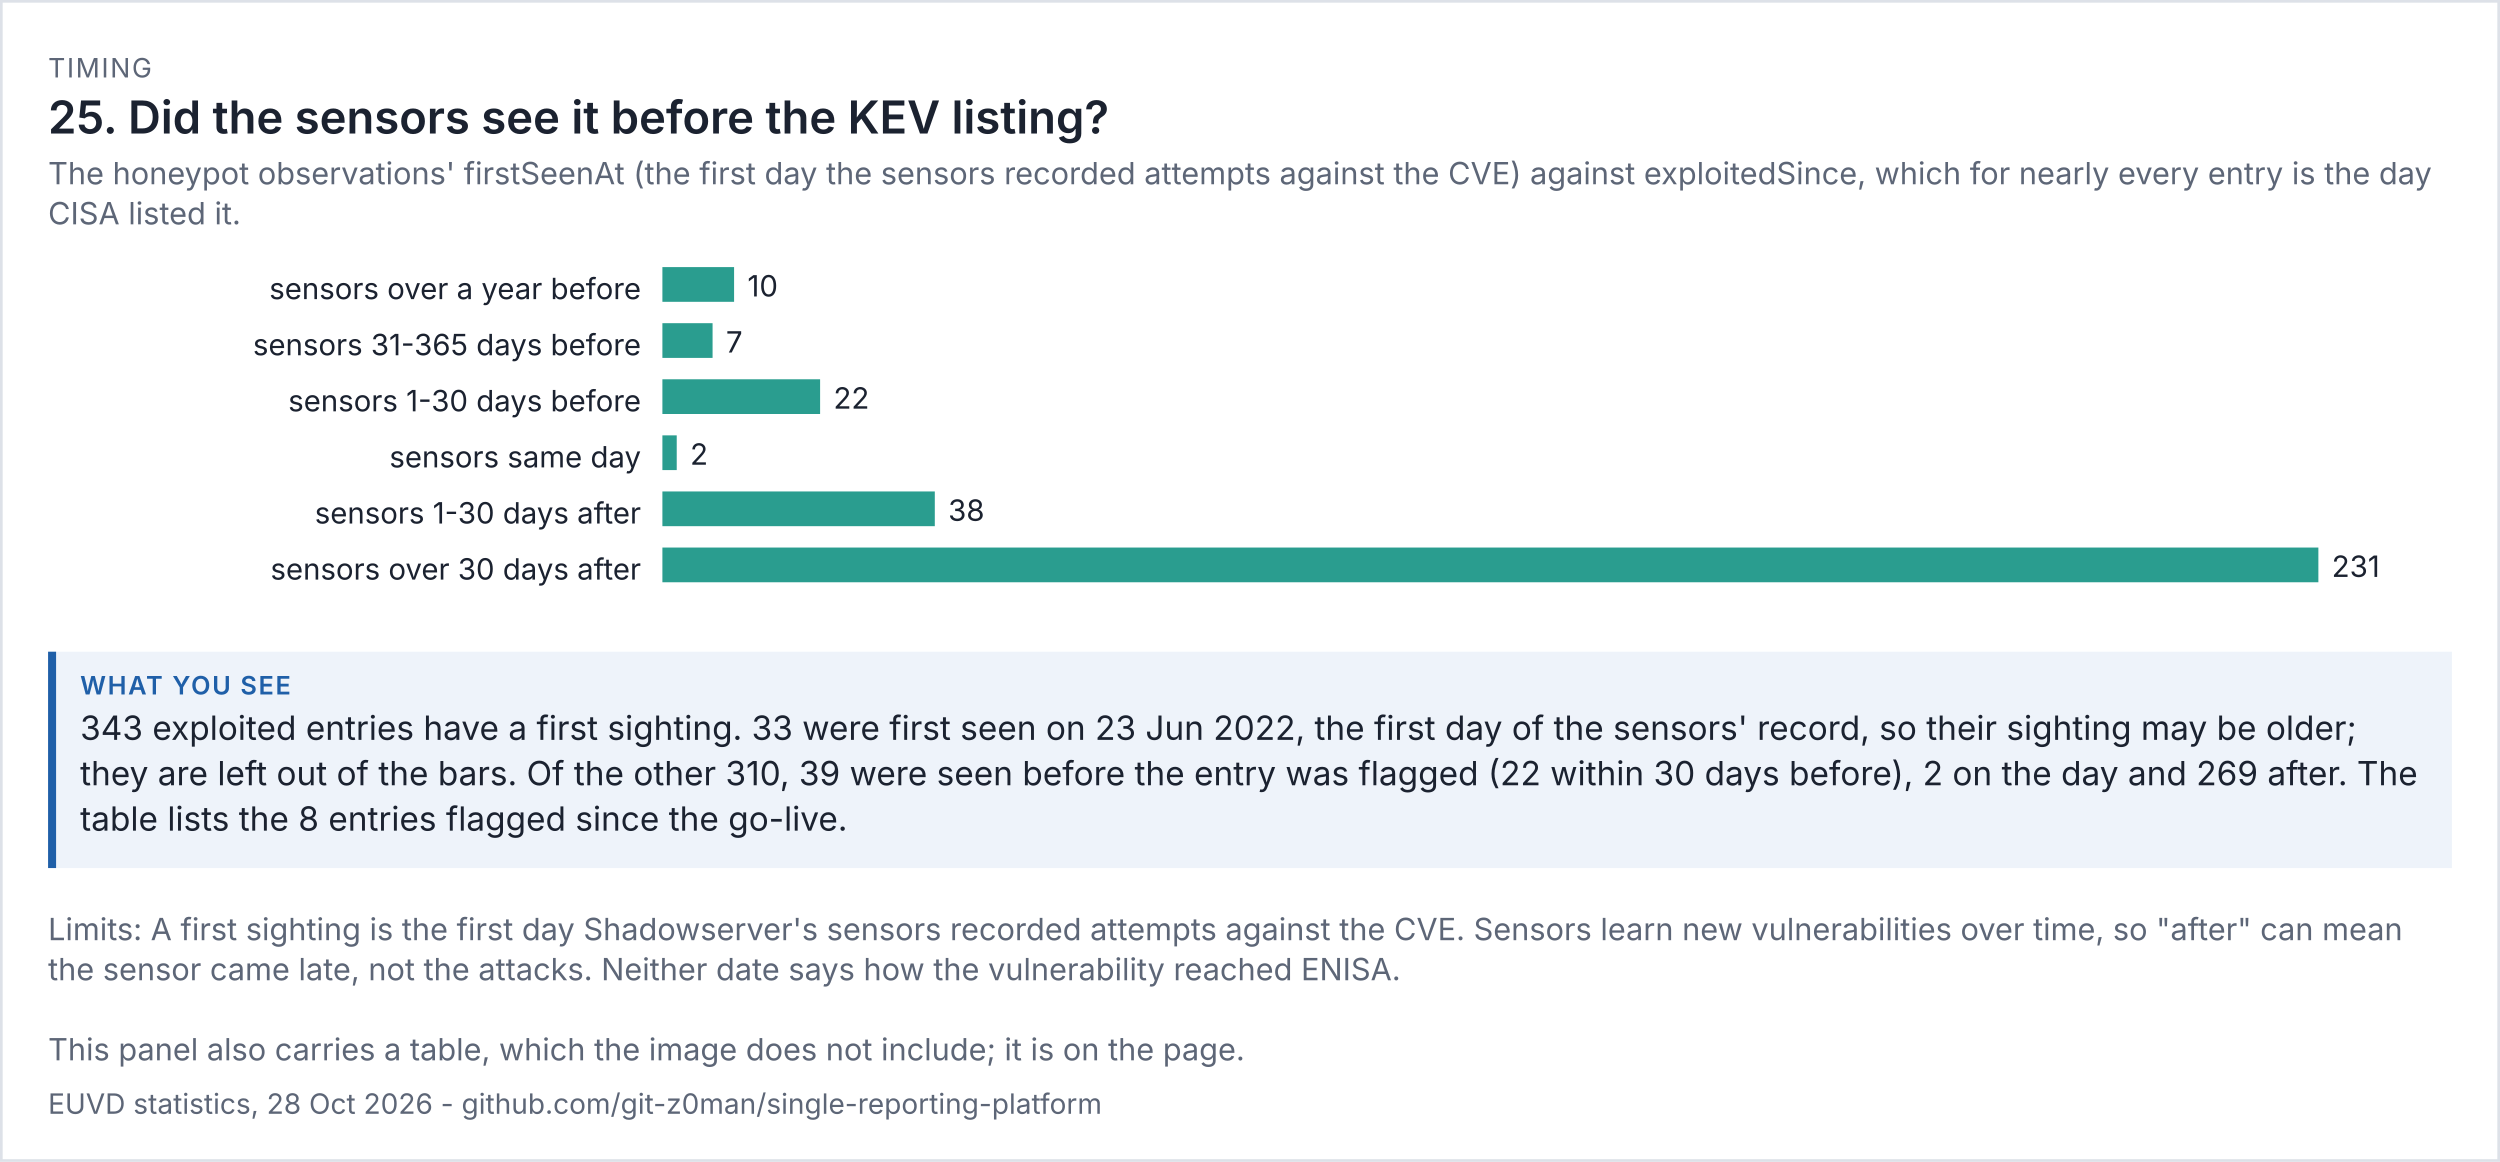
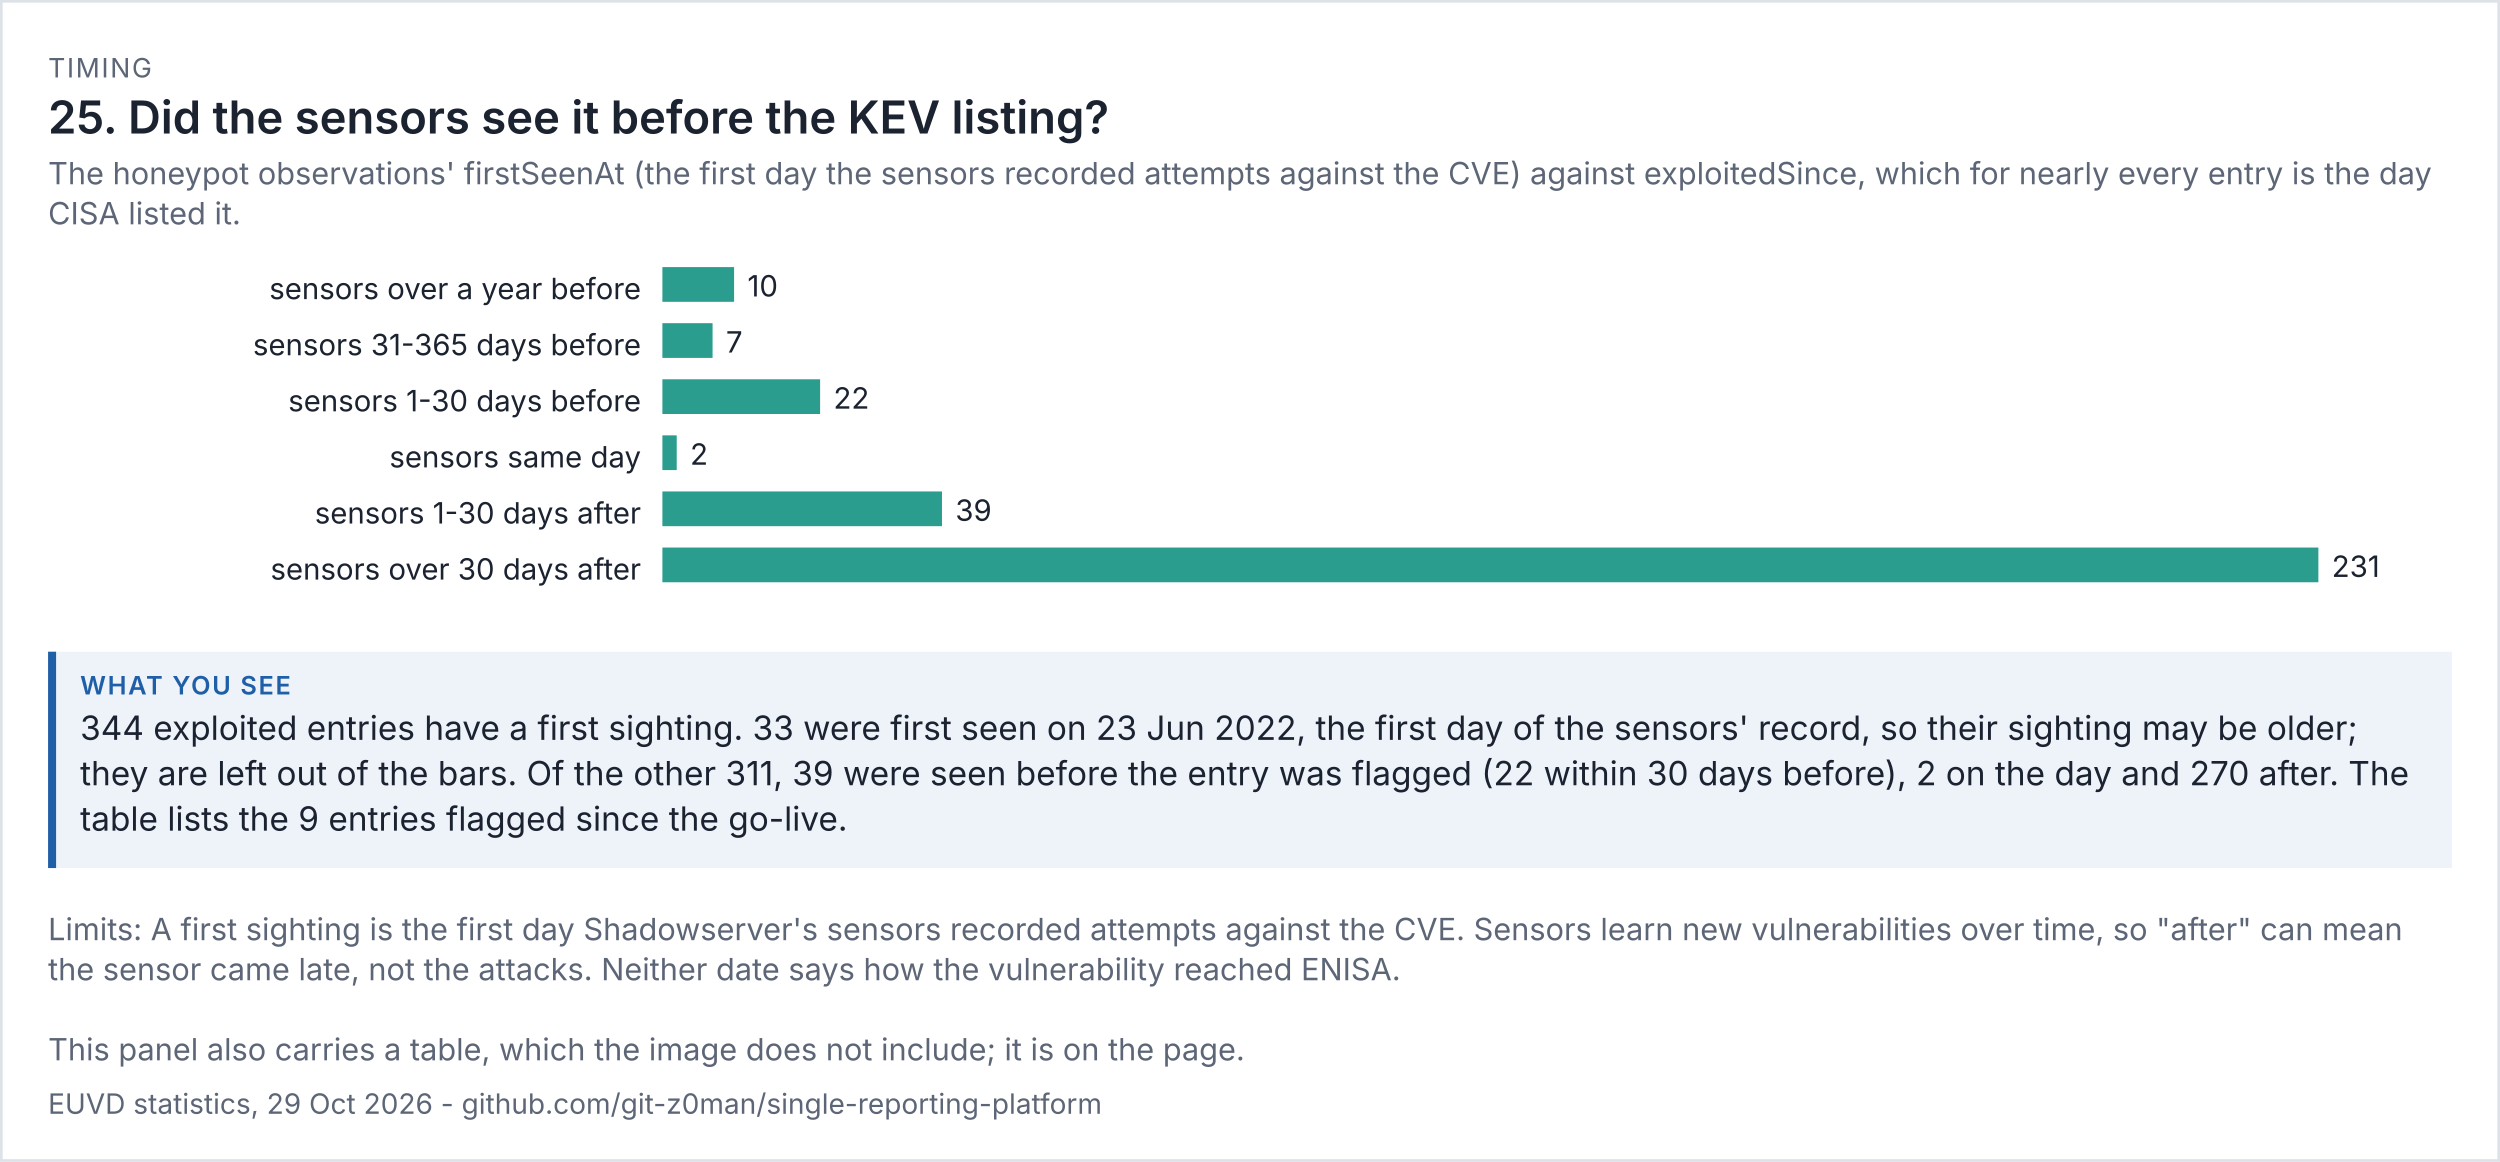
<svg xmlns="http://www.w3.org/2000/svg" viewBox="0 0 936 435" width="936" height="435" font-family="system-ui,-apple-system,'Segoe UI',sans-serif">
  <rect width="100%" height="100%" fill="#ffffff" />
  <rect x="0.5" y="0.5" width="935" height="434" fill="none" stroke="#dde1e8" />
  <text x="18" y="29" font-size="10" letter-spacing="0.6" fill="#5d6677">TIMING</text>
  <text x="18" y="50" font-size="17" fill="#1b2230" font-weight="600">25. Did the sensors see it before the KEV listing?</text>
  <text x="18" y="69" font-size="11.5" fill="#5d6677">The honeypot observations' firstSeenAt (the first day the sensors recorded attempts against the CVE) against exploitedSince, which for nearly every entry is the day</text>
  <text x="18" y="84" font-size="11.5" fill="#5d6677">CISA listed it.</text>
  <g transform="translate(18,94) scale(1)" font-size="11">
    <svg viewBox="0 0 900 138" role="img" width="900" height="138">
      <g>
        <text x="222" y="18" text-anchor="end" class="t" fill="rgb(27, 34, 48)">sensors over a year before</text>
        <rect x="230" y="6" width="26.84" height="13" fill="rgb(42, 157, 143)" />
        <text x="261.84" y="17" class="t" fill="rgb(27, 34, 48)">10</text>
        <text x="222" y="39" text-anchor="end" class="t" fill="rgb(27, 34, 48)">sensors 31-365 days before</text>
        <rect x="230" y="27" width="18.788" height="13" fill="rgb(42, 157, 143)" />
        <text x="253.788" y="38" class="t" fill="rgb(27, 34, 48)">7</text>
        <text x="222" y="60" text-anchor="end" class="t" fill="rgb(27, 34, 48)">sensors 1-30 days before</text>
        <rect x="230" y="48" width="59.048" height="13" fill="rgb(42, 157, 143)" />
        <text x="294.048" y="59" class="t" fill="rgb(27, 34, 48)">22</text>
        <text x="222" y="81" text-anchor="end" class="t" fill="rgb(27, 34, 48)">sensors same day</text>
        <rect x="230" y="69" width="5.368" height="13" fill="rgb(42, 157, 143)" />
        <text x="240.368" y="80" class="t" fill="rgb(27, 34, 48)">2</text>
        <text x="222" y="102" text-anchor="end" class="t" fill="rgb(27, 34, 48)">sensors 1-30 days after</text>
-         <rect x="230" y="90" width="101.991" height="13" fill="rgb(42, 157, 143)" />
-         <text x="336.991" y="101" class="t" fill="rgb(27, 34, 48)">38</text>
+         <rect x="230" y="90" width="104.675" height="13" fill="rgb(42, 157, 143)" />
+         <text x="339.675" y="101" class="t" fill="rgb(27, 34, 48)">39</text>
        <text x="222" y="123" text-anchor="end" class="t" fill="rgb(27, 34, 48)">sensors over 30 days after</text>
        <rect x="230" y="111" width="620" height="13" fill="rgb(42, 157, 143)" />
        <text x="855" y="122" class="t" fill="rgb(27, 34, 48)">231</text>
      </g>
    </svg>
  </g>
  <rect x="18" y="244" width="900" height="81" fill="#eef3fa" />
  <rect x="18" y="244" width="3" height="81" fill="#1f5fa8" />
  <text x="30" y="260" font-size="9.5" letter-spacing="0.6" font-weight="600" fill="#1f5fa8">WHAT YOU SEE</text>
-   <text x="30" y="277" font-size="12.5" fill="#1b2230">343 exploited entries have a first sighting. 33 were first seen on 23 Jun 2022, the first day of the sensors' record, so their sighting may be older;</text>
-   <text x="30" y="294" font-size="12.5" fill="#1b2230">they are left out of the bars. Of the other 310, 39 were seen before the entry was flagged (22 within 30 days before), 2 on the day and 269 after. The</text>
-   <text x="30" y="311" font-size="12.5" fill="#1b2230">table lists the 8 entries flagged since the go-live.</text>
+   <text x="30" y="277" font-size="12.5" fill="#1b2230">344 exploited entries have a first sighting. 33 were first seen on 23 Jun 2022, the first day of the sensors' record, so their sighting may be older;</text>
+   <text x="30" y="294" font-size="12.5" fill="#1b2230">they are left out of the bars. Of the other 311, 39 were seen before the entry was flagged (22 within 30 days before), 2 on the day and 270 after. The</text>
+   <text x="30" y="311" font-size="12.5" fill="#1b2230">table lists the 9 entries flagged since the go-live.</text>
  <text x="18" y="352" font-size="11.5" fill="#5d6677">Limits: A first sighting is the first day Shadowserver's sensors recorded attempts against the CVE. Sensors learn new vulnerabilities over time, so "after" can mean</text>
  <text x="18" y="367" font-size="11.5" fill="#5d6677">the sensor came late, not the attacks. Neither date says how the vulnerability reached ENISA.</text>
  <text x="18" y="397" font-size="11.5" fill="#5d6677">This panel also carries a table, which the image does not include; it is on the page.</text>
-   <text x="18" y="417" font-size="10.5" fill="#5d6677">EUVD statistics, 28 Oct 2026 - github.com/git-z0man/single-reporting-platform</text>
+   <text x="18" y="417" font-size="10.5" fill="#5d6677">EUVD statistics, 29 Oct 2026 - github.com/git-z0man/single-reporting-platform</text>
</svg>
